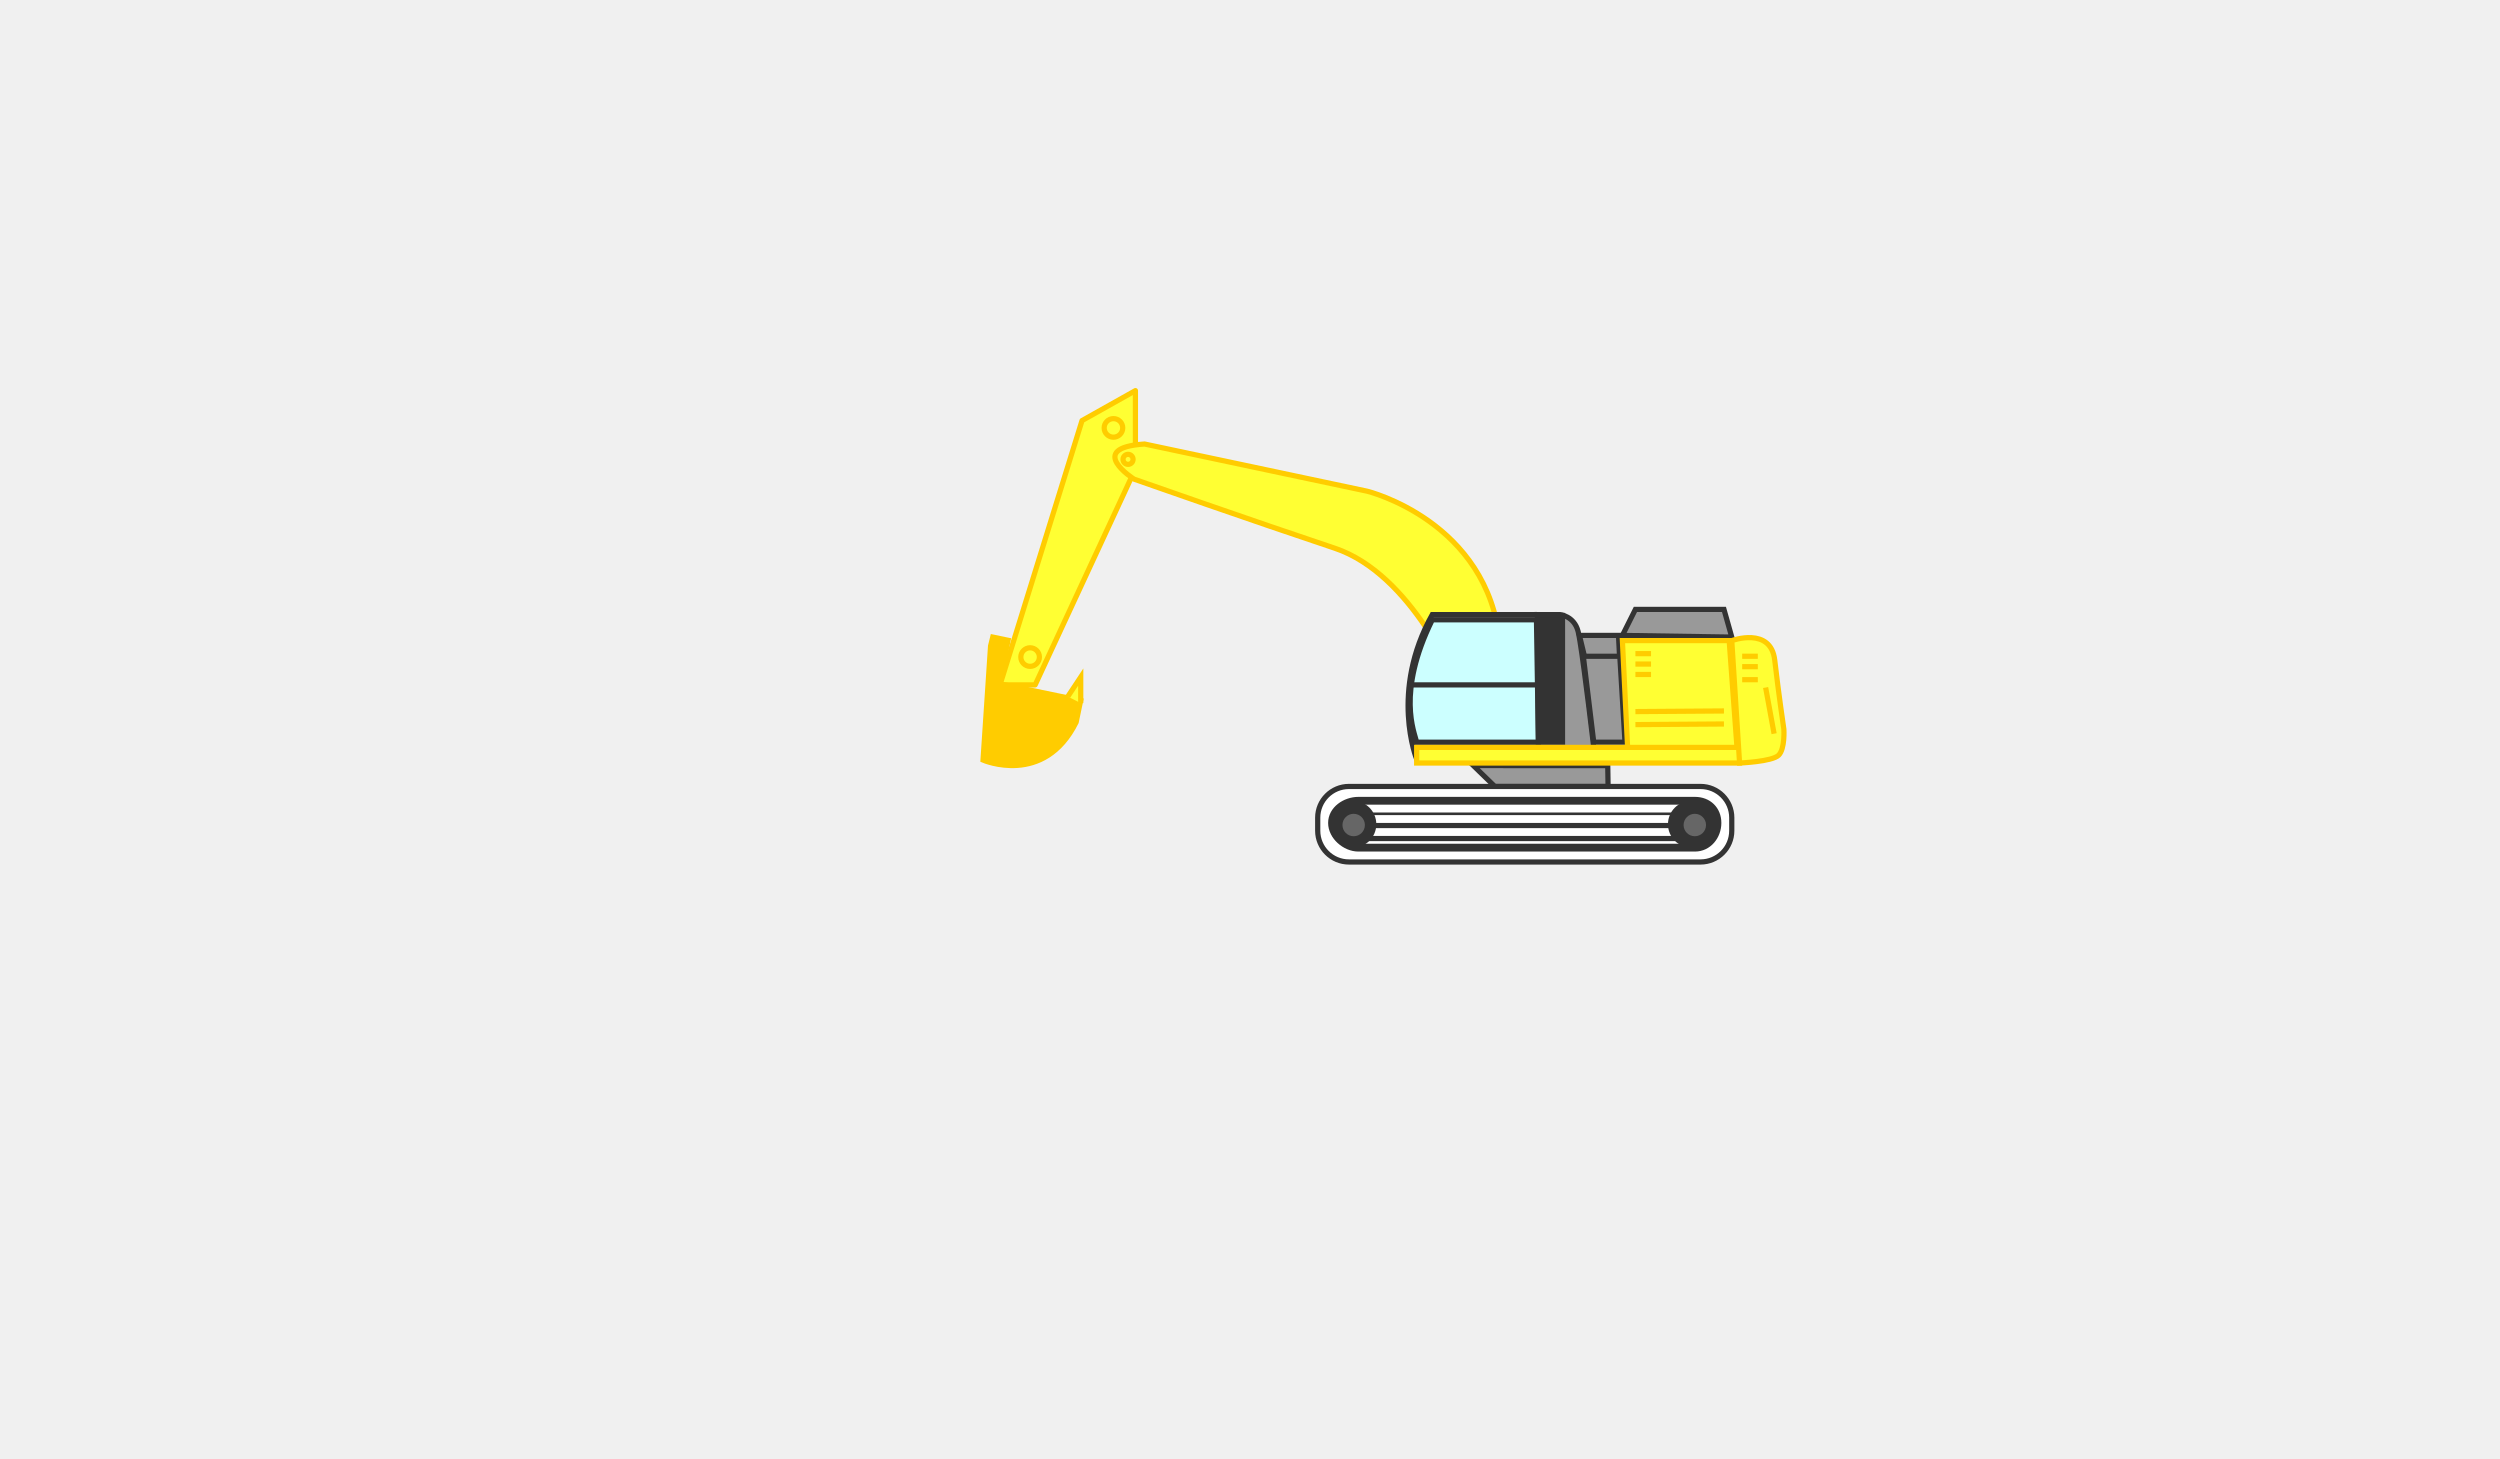
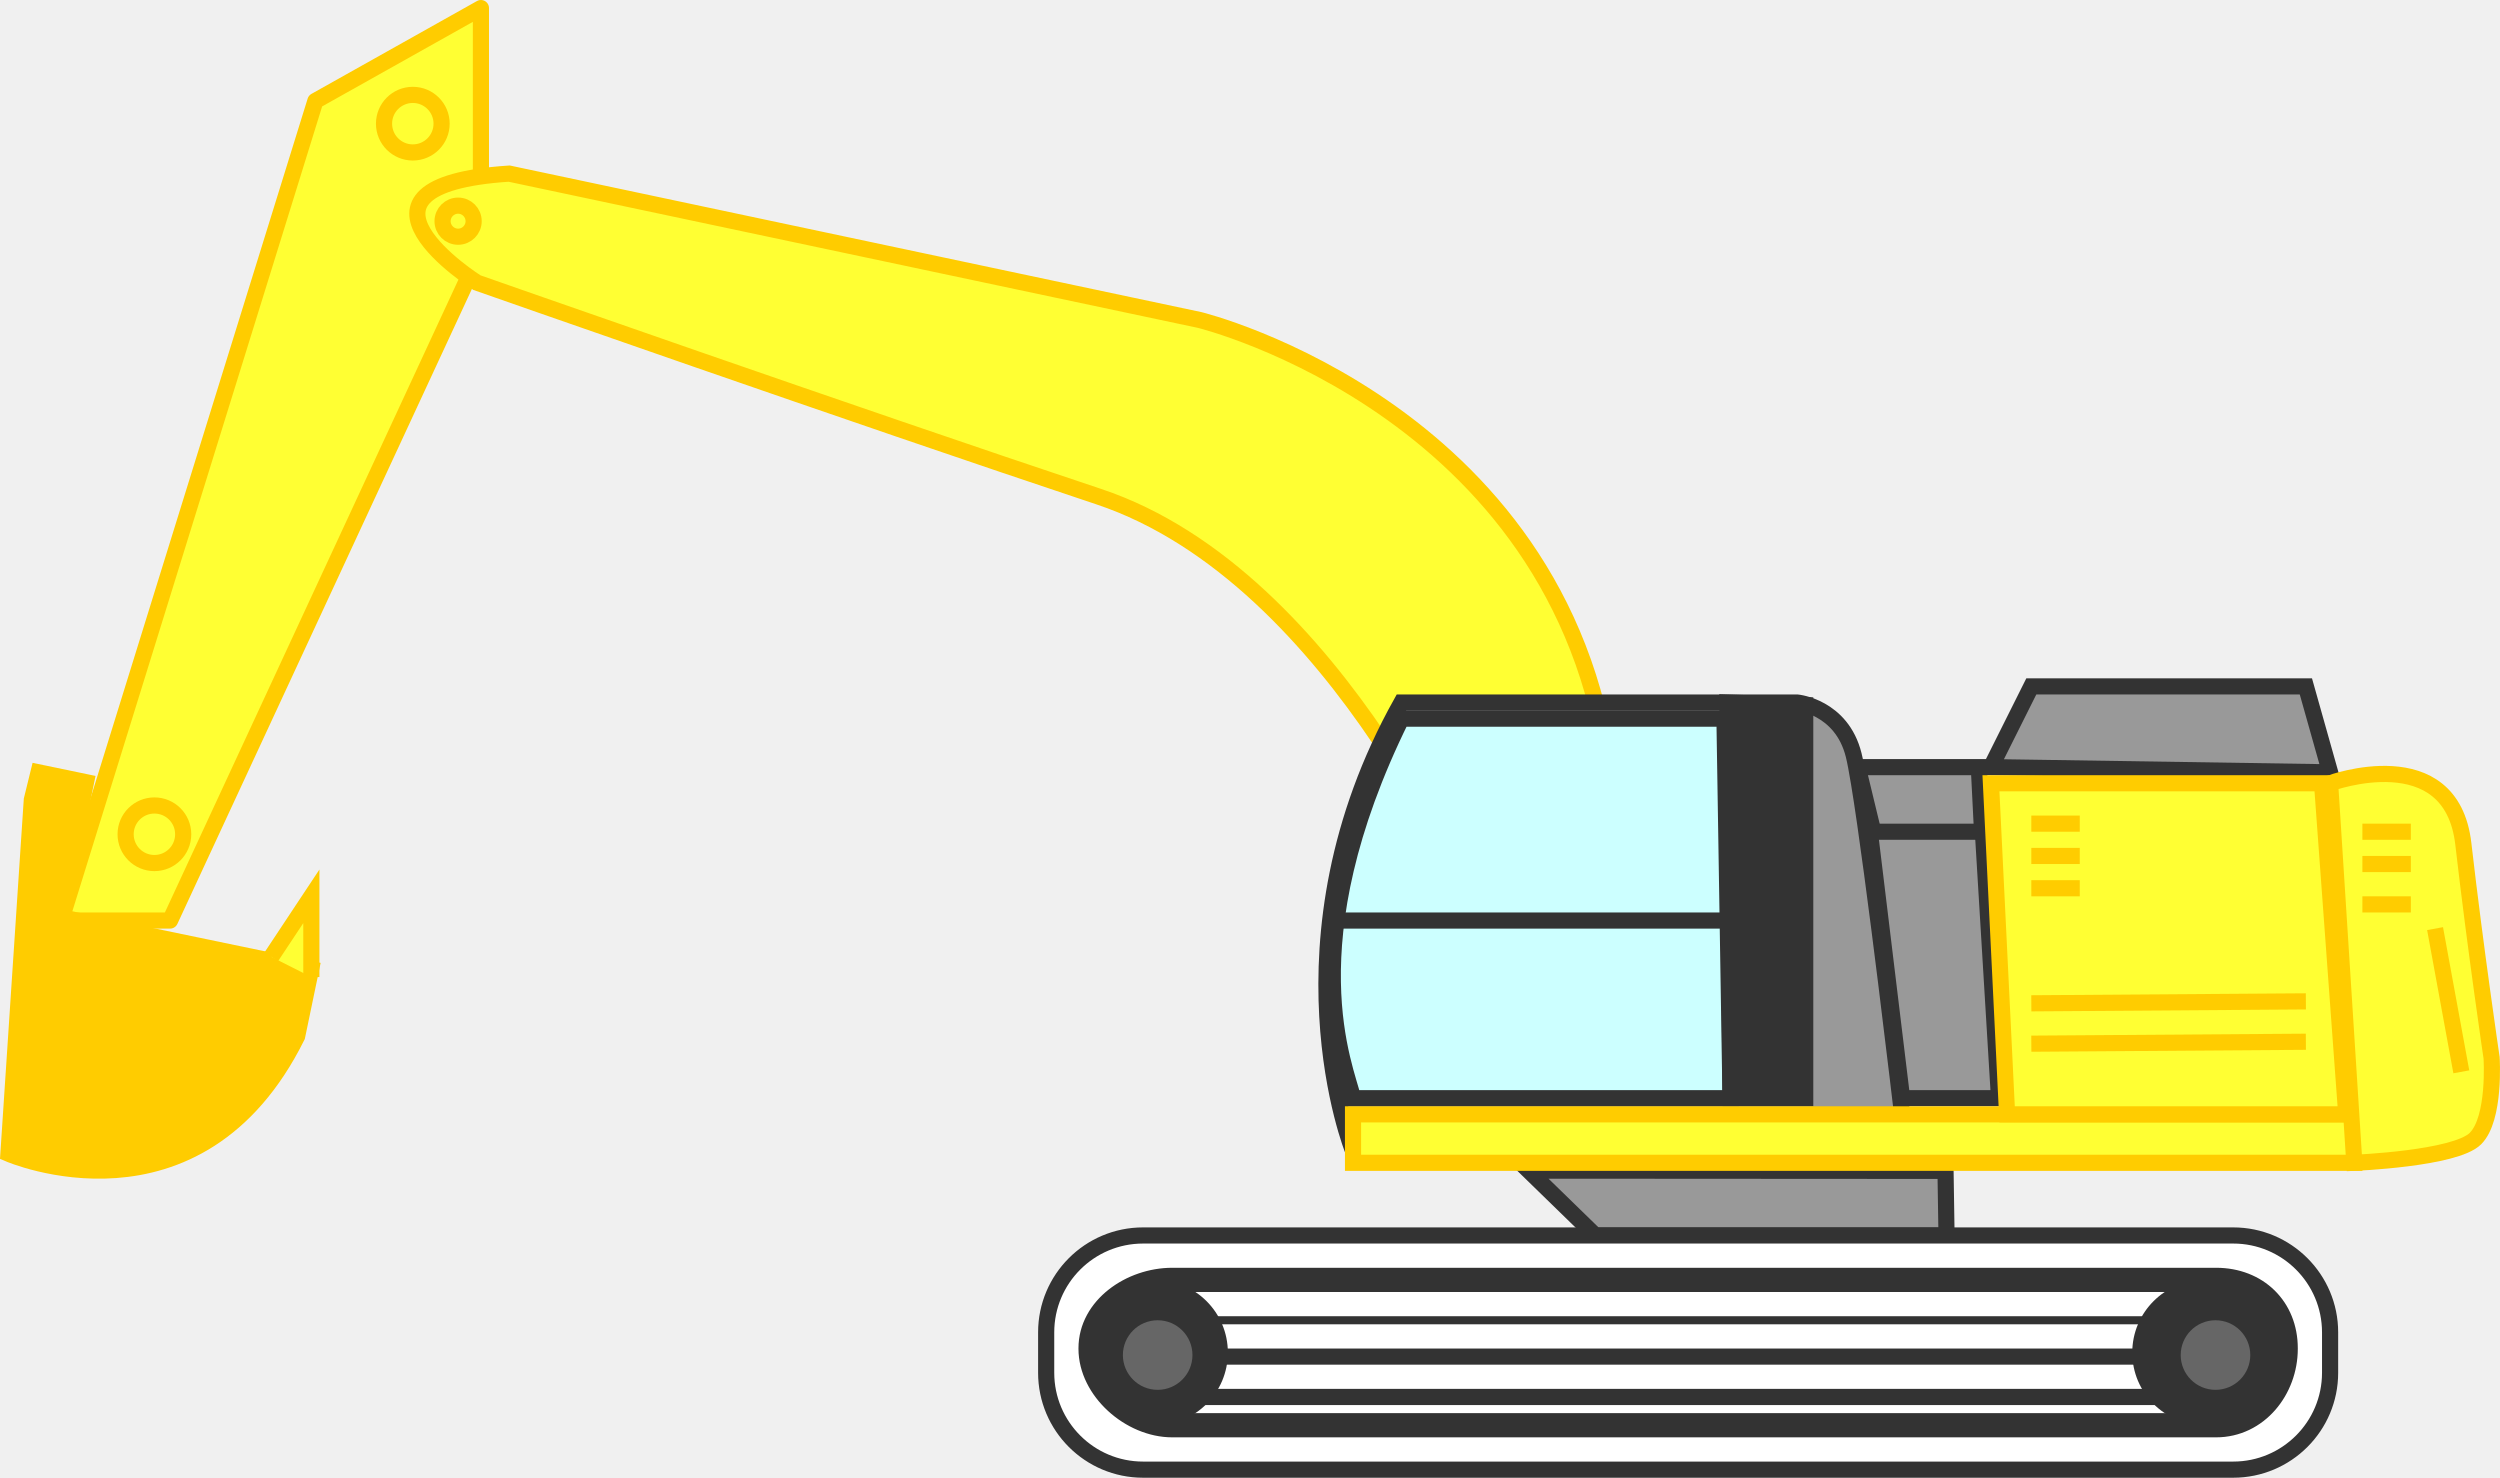
- <svg xmlns="http://www.w3.org/2000/svg" version="1.1" x="0px" y="0px" width="960px" height="560px" viewBox="0 0 960 560" enable-background="new 0 0 960 560" xml:space="preserve">
+ <svg xmlns="http://www.w3.org/2000/svg" version="1.1" x="0px" y="0px" width="309.598px" height="183px" viewBox="0 0 309.598 183" enable-background="new 0 0 309.598 183" xml:space="preserve">
  <g id="Layer_4">
-     <polygon fill="#FFFF33" stroke="#FFCC00" stroke-width="2" stroke-linecap="round" stroke-linejoin="round" stroke-miterlimit="10" points="   436,150 436,180 397.5,263 384,263 415.5,161.5  " />
-     <path fill="#FFCC00" stroke="#FFCC00" stroke-width="2" stroke-miterlimit="10" d="M380.384,248.045l-2.897,43.827   c0,0,23.456,10.234,35.75-14.532l1.729-8.322l-28.883-6l-2.448-0.508l3.458-16.645l-5.875-1.221L380.384,248.045z" />
-     <polyline fill="#FFFF33" stroke="#FFCC00" stroke-width="2" stroke-miterlimit="10" points="410.034,267.491 415,260 415,270  " />
-     <circle fill="none" stroke="#FFCC00" stroke-width="2" stroke-miterlimit="10" cx="427.565" cy="164.315" r="3.565" />
-     <circle fill="none" stroke="#FFCC00" stroke-width="2" stroke-miterlimit="10" cx="395.565" cy="252.315" r="3.565" />
+     <polygon fill="#FFFF33" stroke="#FFCC00" stroke-width="2" stroke-linecap="round" stroke-linejoin="round" stroke-miterlimit="10" points="   59.557,1 59.557,31 21.057,114 7.557,114 39.057,12.5  " />
+     <path fill="#FFCC00" stroke="#FFCC00" stroke-width="2" stroke-miterlimit="10" d="M3.941,99.045l-2.897,43.827   c0,0,23.456,10.234,35.75-14.532l1.729-8.322l-28.883-6l-2.448-0.508l3.458-16.645l-5.875-1.221L3.941,99.045z" />
+     <polyline fill="#FFFF33" stroke="#FFCC00" stroke-width="2" stroke-miterlimit="10" points="33.591,118.491 38.557,111 38.557,121     " />
+     <circle fill="none" stroke="#FFCC00" stroke-width="2" stroke-miterlimit="10" cx="51.122" cy="15.315" r="3.565" />
+     <circle fill="none" stroke="#FFCC00" stroke-width="2" stroke-miterlimit="10" cx="19.122" cy="103.315" r="3.565" />
  </g>
  <g id="Layer_6">
-     <path fill="#FFFF33" stroke="#FFCC00" stroke-width="2" stroke-miterlimit="10" d="M525,188.625c0,0,46.5,11.375,51,58.375v9   l-16.5,7c0,0-17-42.5-47-52.5s-77-26.5-77-26.5s-19-12,4-13.5L525,188.625z" />
-     <circle fill="none" stroke="#FFCC00" stroke-width="2" stroke-miterlimit="10" cx="433.174" cy="176.391" r="1.924" />
+     <path fill="#FFFF33" stroke="#FFCC00" stroke-width="2" stroke-miterlimit="10" d="M148.557,39.625c0,0,46.5,11.375,51,58.375v9   l-16.5,7c0,0-17-42.5-47-52.5s-77-26.5-77-26.5s-19-12,4-13.5L148.557,39.625z" />
+     <circle fill="none" stroke="#FFCC00" stroke-width="2" stroke-miterlimit="10" cx="56.731" cy="27.391" r="1.924" />
  </g>
  <g id="Layer_5">
-     <path fill="#999999" stroke="#333333" stroke-width="2" stroke-miterlimit="10" d="M550,236h49c0,0,5.5,0.5,7,6.5   c0.183,0.729,0.409,1.938,0.667,3.5c1.86,11.288,5.333,41,5.333,41v6l-68-1.5C544,291.5,533.5,265.5,550,236z" />
-     <polygon fill="#999999" stroke="#333333" stroke-width="2" stroke-miterlimit="10" points="621.5,244 606.5,244 608.914,254    622,254  " />
-     <polygon fill="#999999" stroke="#333333" stroke-width="2" stroke-miterlimit="10" points="628,234 662,234 665,244.644 623,244     " />
-     <polygon fill="#999999" stroke="#333333" stroke-width="2" stroke-miterlimit="10" points="608,252 622,252 624,285 612,285  " />
-     <polygon fill="#999999" stroke="#333333" stroke-width="2" stroke-miterlimit="10" points="565.75,293.968 617.375,294 617.5,302    574,302  " />
-     <path fill="#CCFFFF" stroke="#333333" stroke-width="2" stroke-miterlimit="10" d="M550,238h40l0.75,47H544   C543.177,281.268,536.157,266.066,550,238z" />
-     <line fill="none" stroke="#333333" stroke-width="2" stroke-miterlimit="10" x1="542" y1="263" x2="590" y2="263" />
-     <polygon fill="#333333" stroke="#333333" stroke-width="2" stroke-miterlimit="10" points="590.356,236 600,236.323 600,285    590.75,285  " />
-     <line fill="none" stroke="#333333" stroke-width="2" stroke-miterlimit="10" x1="628" y1="251" x2="636" y2="251" />
+     <path fill="#999999" stroke="#333333" stroke-width="2" stroke-miterlimit="10" d="M173.557,87h49c0,0,5.5,0.5,7,6.5   c0.183,0.729,0.409,1.938,0.667,3.5c1.86,11.288,5.333,41,5.333,41v6l-68-1.5C167.557,142.5,157.057,116.5,173.557,87z" />
+     <polygon fill="#999999" stroke="#333333" stroke-width="2" stroke-miterlimit="10" points="245.057,95 230.057,95 232.471,105    245.557,105  " />
+     <polygon fill="#999999" stroke="#333333" stroke-width="2" stroke-miterlimit="10" points="251.557,85 285.557,85 288.557,95.644    246.557,95  " />
+     <polygon fill="#999999" stroke="#333333" stroke-width="2" stroke-miterlimit="10" points="231.557,103 245.557,103 247.557,136    235.557,136  " />
+     <polygon fill="#999999" stroke="#333333" stroke-width="2" stroke-miterlimit="10" points="189.307,144.968 240.932,145    241.057,153 197.557,153  " />
+     <path fill="#CCFFFF" stroke="#333333" stroke-width="2" stroke-miterlimit="10" d="M173.557,89h40l0.75,47h-46.75   C166.734,132.268,159.714,117.066,173.557,89z" />
+     <line fill="none" stroke="#333333" stroke-width="2" stroke-miterlimit="10" x1="165.557" y1="114" x2="213.557" y2="114" />
+     <polygon fill="#333333" stroke="#333333" stroke-width="2" stroke-miterlimit="10" points="213.914,87 223.557,87.323 223.557,136    214.307,136  " />
+     <line fill="none" stroke="#333333" stroke-width="2" stroke-miterlimit="10" x1="251.557" y1="102" x2="259.557" y2="102" />
  </g>
  <g id="Layer_3">
-     <path fill="#FFFFFF" stroke="#333333" stroke-width="2" stroke-miterlimit="10" d="M665,319c0,6.627-5.373,12-12,12H518   c-6.627,0-12-5.373-12-12v-5c0-6.627,5.373-12,12-12h135c6.627,0,12,5.373,12,12V319z" />
-     <rect x="544" y="287" fill="#FFFF33" stroke="#FFCC00" stroke-width="2" stroke-miterlimit="10" width="124" height="6" />
-     <polygon fill="#FFFF33" stroke="#FFCC00" stroke-width="2" stroke-miterlimit="10" points="623,246 664,246 667,287 625,287  " />
-     <path fill="#FFFF33" stroke="#FFCC00" stroke-width="2" stroke-miterlimit="10" d="M685,280c0,0,0.5,7.5-2,10s-15,3-15,3l-3-47   c0,0,15-5.5,16.5,7.5S685,280,685,280z" />
-     <path fill="none" stroke="#333333" stroke-width="3" stroke-miterlimit="10" d="M659.5,316.033c0,4.952-3.584,9.467-8.621,9.467   H521.621c-5.037,0-10.121-4.515-10.121-9.467v-0.066c0-4.952,5.084-8.467,10.121-8.467h129.258c5.037,0,8.621,3.515,8.621,8.467   V316.033z" />
-     <circle fill="#333333" cx="519.5" cy="316.5" r="9" />
-     <circle fill="#333333" cx="649.5" cy="316.5" r="9" />
-     <circle fill="#666666" cx="519.808" cy="316.808" r="4.308" />
-     <circle fill="#666666" cx="650.808" cy="316.808" r="4.308" />
-     <polygon fill="none" stroke="#333333" stroke-width="2" stroke-miterlimit="10" points="526,317 643,317 646,322 524,322  " />
-     <line fill="none" stroke="#333333" stroke-miterlimit="10" x1="524" y1="312.5" x2="644" y2="312.5" />
-     <line fill="#FFFF33" stroke="#FFCC00" stroke-width="2" stroke-miterlimit="10" x1="628" y1="251" x2="634" y2="251" />
-     <line fill="#FFFF33" stroke="#FFCC00" stroke-width="2" stroke-miterlimit="10" x1="669" y1="252" x2="675" y2="252" />
-     <line fill="#FFFF33" stroke="#FFCC00" stroke-width="2" stroke-miterlimit="10" x1="628" y1="255" x2="634" y2="255" />
-     <line fill="#FFFF33" stroke="#FFCC00" stroke-width="2" stroke-miterlimit="10" x1="669" y1="256" x2="675" y2="256" />
-     <line fill="#FFFF33" stroke="#FFCC00" stroke-width="2" stroke-miterlimit="10" x1="628" y1="259" x2="634" y2="259" />
-     <line fill="#FFFF33" stroke="#FFCC00" stroke-width="2" stroke-miterlimit="10" x1="669" y1="261" x2="675" y2="261" />
-     <line fill="#FFFF33" stroke="#FFCC00" stroke-width="2" stroke-miterlimit="10" x1="678" y1="264" x2="681.25" y2="281.734" />
-     <line fill="#FFFF33" stroke="#FFCC00" stroke-width="2" stroke-miterlimit="10" x1="628" y1="278.25" x2="662" y2="278.008" />
-     <line fill="#FFFF33" stroke="#FFCC00" stroke-width="2" stroke-miterlimit="10" x1="628" y1="273.25" x2="662" y2="273.008" />
+     <path fill="#FFFFFF" stroke="#333333" stroke-width="2" stroke-miterlimit="10" d="M288.557,170c0,6.627-5.373,12-12,12h-135   c-6.627,0-12-5.373-12-12v-5c0-6.627,5.373-12,12-12h135c6.627,0,12,5.373,12,12V170z" />
+     <rect x="167.557" y="138" fill="#FFFF33" stroke="#FFCC00" stroke-width="2" stroke-miterlimit="10" width="124" height="6" />
+     <polygon fill="#FFFF33" stroke="#FFCC00" stroke-width="2" stroke-miterlimit="10" points="246.557,97 287.557,97 290.557,138    248.557,138  " />
+     <path fill="#FFFF33" stroke="#FFCC00" stroke-width="2" stroke-miterlimit="10" d="M308.557,131c0,0,0.5,7.5-2,10s-15,3-15,3l-3-47   c0,0,15-5.5,16.5,7.5S308.557,131,308.557,131z" />
+     <path fill="none" stroke="#333333" stroke-width="3" stroke-miterlimit="10" d="M283.057,167.033c0,4.952-3.584,9.467-8.621,9.467   H145.178c-5.037,0-10.121-4.515-10.121-9.467v-0.066c0-4.952,5.084-8.467,10.121-8.467h129.258c5.037,0,8.621,3.515,8.621,8.467   V167.033z" />
+     <circle fill="#333333" cx="143.057" cy="167.5" r="9" />
+     <circle fill="#333333" cx="273.057" cy="167.5" r="9" />
+     <circle fill="#666666" cx="143.365" cy="167.808" r="4.308" />
+     <circle fill="#666666" cx="274.365" cy="167.808" r="4.308" />
+     <polygon fill="none" stroke="#333333" stroke-width="2" stroke-miterlimit="10" points="149.557,168 266.557,168 269.557,173    147.557,173  " />
+     <line fill="none" stroke="#333333" stroke-miterlimit="10" x1="147.557" y1="163.5" x2="267.557" y2="163.5" />
+     <line fill="#FFFF33" stroke="#FFCC00" stroke-width="2" stroke-miterlimit="10" x1="251.557" y1="102" x2="257.557" y2="102" />
+     <line fill="#FFFF33" stroke="#FFCC00" stroke-width="2" stroke-miterlimit="10" x1="292.557" y1="103" x2="298.557" y2="103" />
+     <line fill="#FFFF33" stroke="#FFCC00" stroke-width="2" stroke-miterlimit="10" x1="251.557" y1="106" x2="257.557" y2="106" />
+     <line fill="#FFFF33" stroke="#FFCC00" stroke-width="2" stroke-miterlimit="10" x1="292.557" y1="107" x2="298.557" y2="107" />
+     <line fill="#FFFF33" stroke="#FFCC00" stroke-width="2" stroke-miterlimit="10" x1="251.557" y1="110" x2="257.557" y2="110" />
+     <line fill="#FFFF33" stroke="#FFCC00" stroke-width="2" stroke-miterlimit="10" x1="292.557" y1="112" x2="298.557" y2="112" />
+     <line fill="#FFFF33" stroke="#FFCC00" stroke-width="2" stroke-miterlimit="10" x1="301.557" y1="115" x2="304.807" y2="132.734" />
+     <line fill="#FFFF33" stroke="#FFCC00" stroke-width="2" stroke-miterlimit="10" x1="251.557" y1="129.25" x2="285.557" y2="129.008" />
+     <line fill="#FFFF33" stroke="#FFCC00" stroke-width="2" stroke-miterlimit="10" x1="251.557" y1="124.25" x2="285.557" y2="124.008" />
  </g>
</svg>
